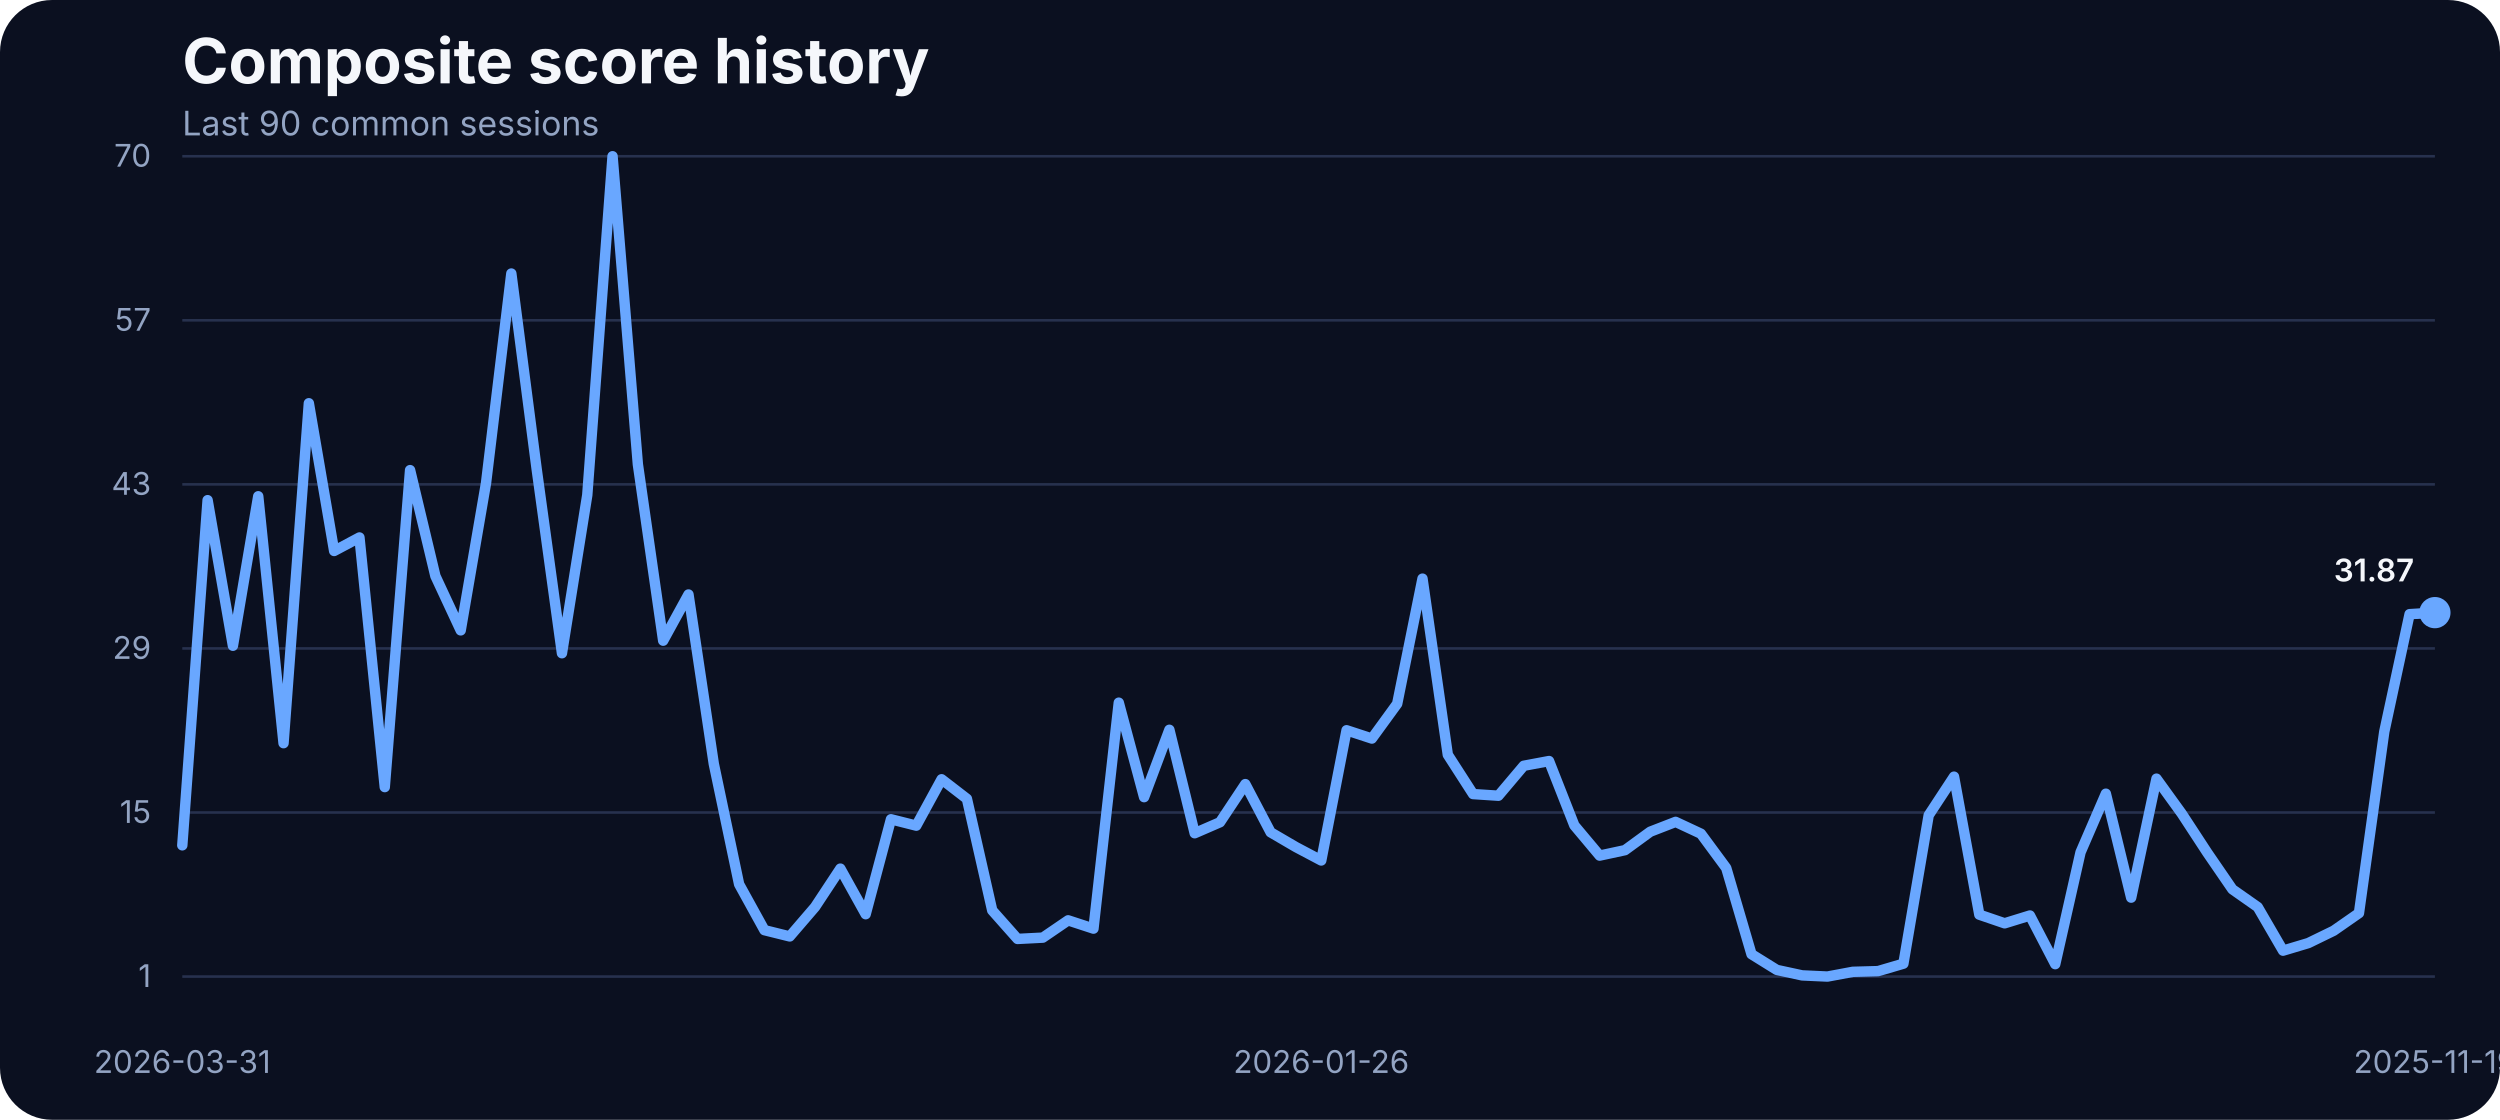
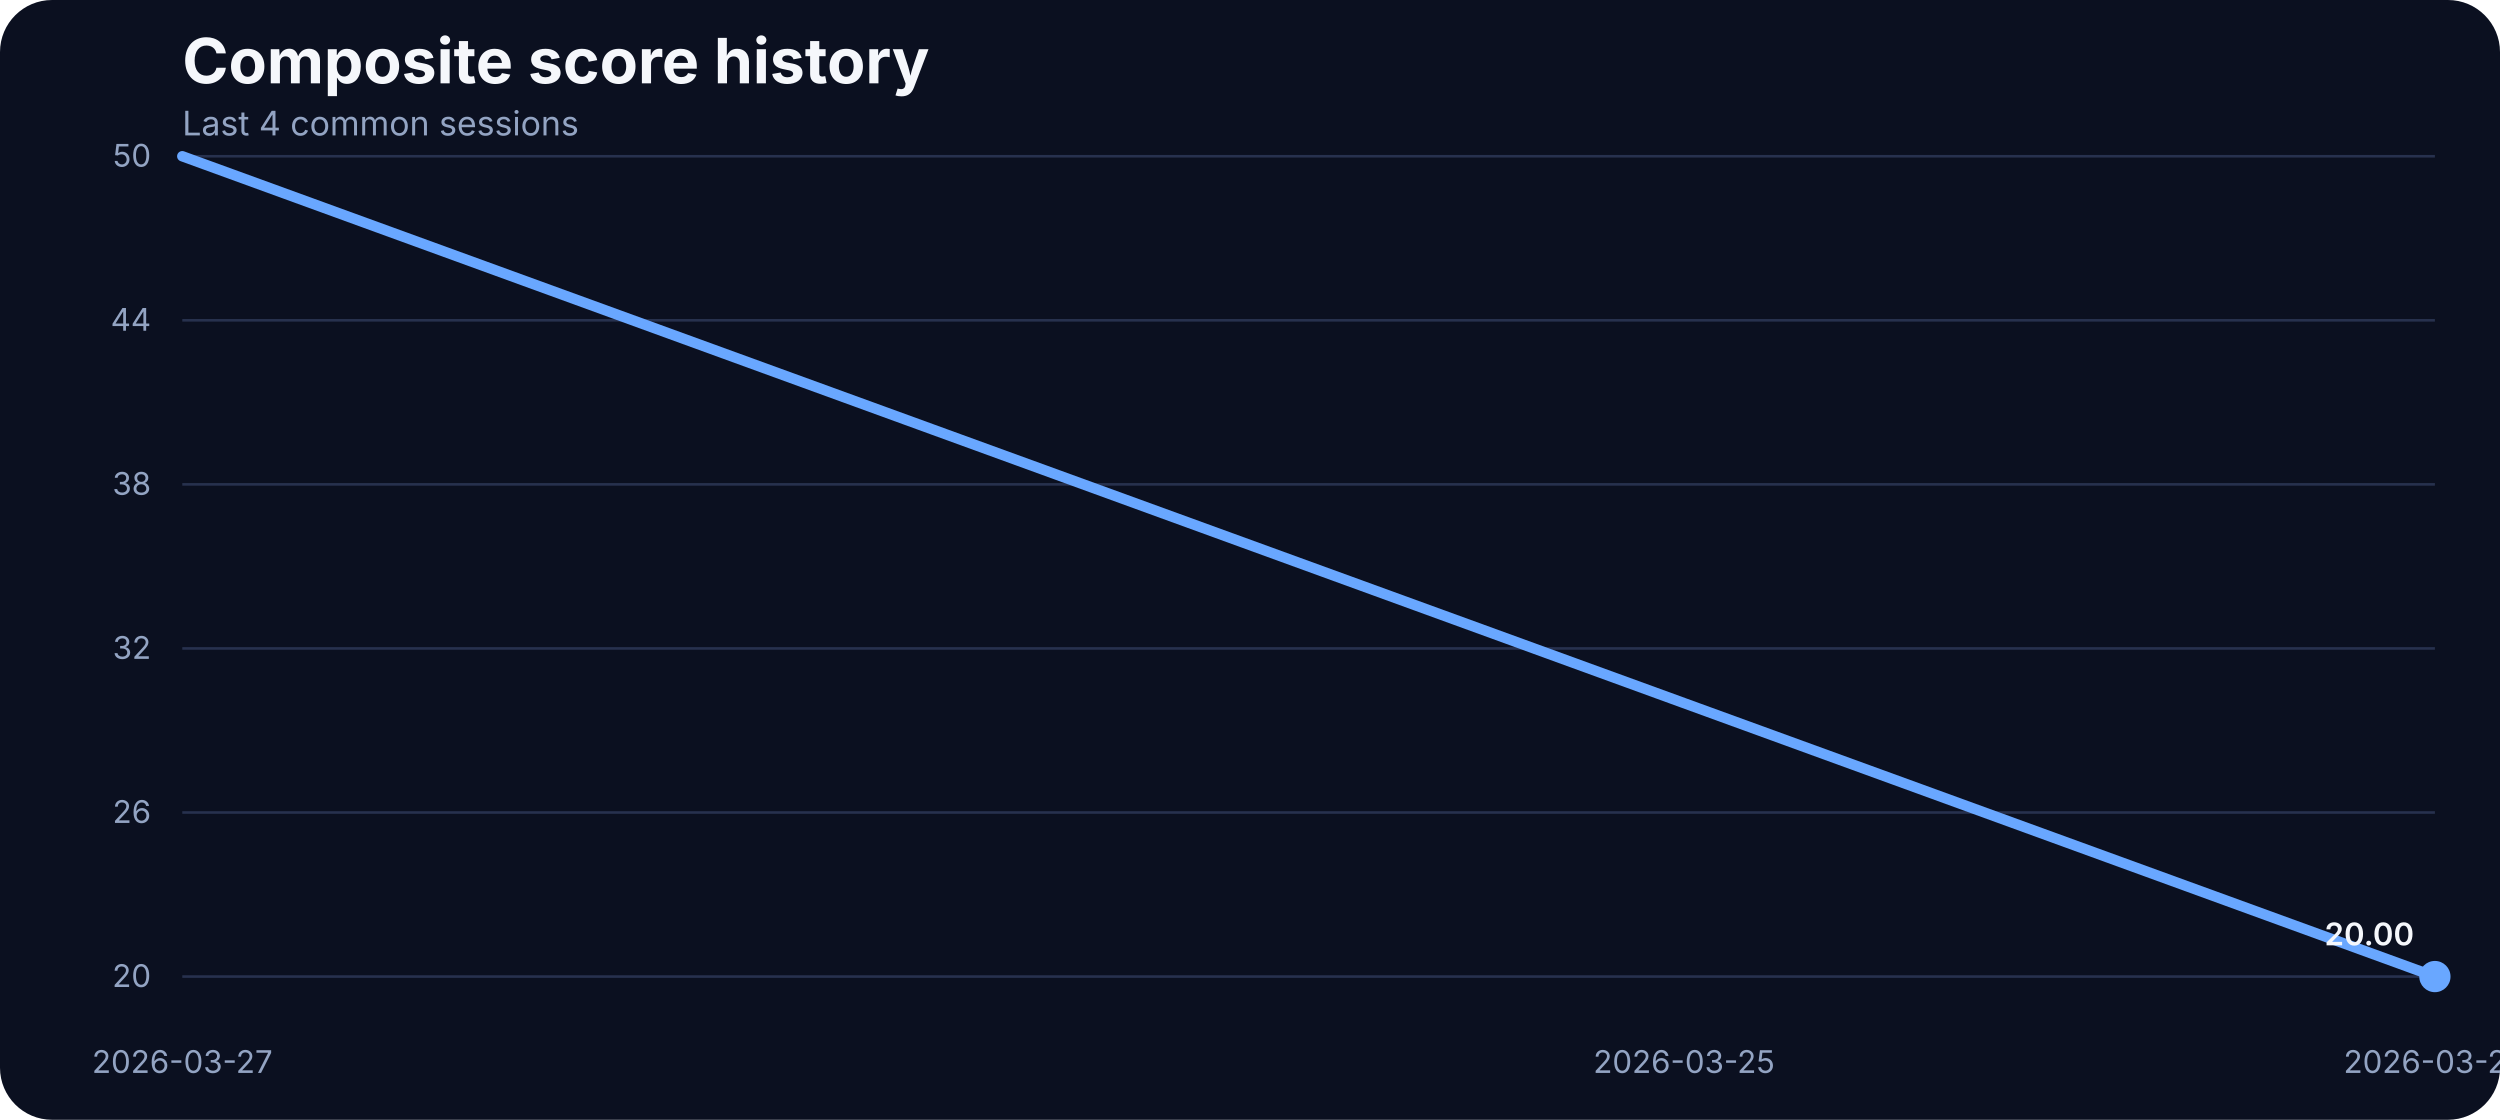
<svg xmlns="http://www.w3.org/2000/svg" width="960" height="430" viewBox="0 0 960 430" role="img" aria-label="Composite score history">
  <rect width="100%" height="100%" fill="#0b1020" rx="20" />
  <text x="70" y="32" fill="#f5f7fb" font-family="Inter, Arial, sans-serif" font-size="24" font-weight="700">Composite score history</text>
-   <text x="70" y="52" fill="#93a4c3" font-family="Inter, Arial, sans-serif" font-size="13">Last 90 common sessions</text>
+   <text x="70" y="52" fill="#93a4c3" font-family="Inter, Arial, sans-serif" font-size="13">Last 4 common sessions</text>
  <line x1="70" x2="935" y1="375.00" y2="375.00" stroke="#27314e" stroke-width="1" />
-   <text x="58" y="379.00" text-anchor="end" fill="#93a4c3" font-family="Inter, Arial, sans-serif" font-size="12">1</text>
+   <text x="58" y="379.00" text-anchor="end" fill="#93a4c3" font-family="Inter, Arial, sans-serif" font-size="12">20</text>
  <line x1="70" x2="935" y1="312.00" y2="312.00" stroke="#27314e" stroke-width="1" />
-   <text x="58" y="316.00" text-anchor="end" fill="#93a4c3" font-family="Inter, Arial, sans-serif" font-size="12">15</text>
+   <text x="58" y="316.00" text-anchor="end" fill="#93a4c3" font-family="Inter, Arial, sans-serif" font-size="12">26</text>
  <line x1="70" x2="935" y1="249.00" y2="249.00" stroke="#27314e" stroke-width="1" />
-   <text x="58" y="253.00" text-anchor="end" fill="#93a4c3" font-family="Inter, Arial, sans-serif" font-size="12">29</text>
+   <text x="58" y="253.00" text-anchor="end" fill="#93a4c3" font-family="Inter, Arial, sans-serif" font-size="12">32</text>
  <line x1="70" x2="935" y1="186.00" y2="186.00" stroke="#27314e" stroke-width="1" />
-   <text x="58" y="190.00" text-anchor="end" fill="#93a4c3" font-family="Inter, Arial, sans-serif" font-size="12">43</text>
+   <text x="58" y="190.00" text-anchor="end" fill="#93a4c3" font-family="Inter, Arial, sans-serif" font-size="12">38</text>
  <line x1="70" x2="935" y1="123.00" y2="123.00" stroke="#27314e" stroke-width="1" />
-   <text x="58" y="127.00" text-anchor="end" fill="#93a4c3" font-family="Inter, Arial, sans-serif" font-size="12">57</text>
+   <text x="58" y="127.00" text-anchor="end" fill="#93a4c3" font-family="Inter, Arial, sans-serif" font-size="12">44</text>
  <line x1="70" x2="935" y1="60.00" y2="60.00" stroke="#27314e" stroke-width="1" />
-   <text x="58" y="64.00" text-anchor="end" fill="#93a4c3" font-family="Inter, Arial, sans-serif" font-size="12">70</text>
-   <text x="70.00" y="412" text-anchor="middle" fill="#93a4c3" font-family="Inter, Arial, sans-serif" font-size="12">2026-03-31</text>
-   <text x="507.36" y="412" text-anchor="middle" fill="#93a4c3" font-family="Inter, Arial, sans-serif" font-size="12">2026-01-26</text>
-   <text x="935.00" y="412" text-anchor="middle" fill="#93a4c3" font-family="Inter, Arial, sans-serif" font-size="12">2025-11-19</text>
-   <path d="M 70.00 324.60 L 79.72 192.07 L 89.44 247.97 L 99.16 190.57 L 108.88 285.38 L 118.60 154.85 L 128.31 211.57 L 138.03 206.39 L 147.75 302.24 L 157.47 180.53 L 167.19 221.20 L 176.91 242.06 L 186.63 185.53 L 196.35 105.04 L 206.07 180.07 L 215.79 250.84 L 225.51 190.12 L 235.22 60.00 L 244.94 178.30 L 254.66 246.02 L 264.38 228.29 L 274.10 293.33 L 283.82 339.55 L 293.54 357.18 L 303.26 359.59 L 312.98 348.28 L 322.70 333.55 L 332.42 351.05 L 342.13 314.60 L 351.85 317.05 L 361.57 299.24 L 371.29 306.74 L 381.01 349.59 L 390.73 360.55 L 400.45 360.05 L 410.17 353.41 L 419.89 356.59 L 429.61 269.83 L 439.33 306.10 L 449.04 280.24 L 458.76 319.96 L 468.48 315.74 L 478.20 301.10 L 487.92 319.60 L 497.64 325.28 L 507.36 330.42 L 517.08 280.42 L 526.80 283.60 L 536.52 270.24 L 546.24 222.20 L 555.96 289.83 L 565.67 304.92 L 575.39 305.56 L 585.11 294.06 L 594.83 292.24 L 604.55 316.96 L 614.27 328.55 L 623.99 326.46 L 633.71 319.37 L 643.43 315.60 L 653.15 320.14 L 662.87 333.32 L 672.58 366.41 L 682.30 372.45 L 692.02 374.55 L 701.74 375.00 L 711.46 373.18 L 721.18 372.91 L 730.90 370.05 L 740.62 313.05 L 750.34 298.24 L 760.06 351.23 L 769.78 354.55 L 779.49 351.55 L 789.21 370.23 L 798.93 327.28 L 808.65 304.78 L 818.37 344.69 L 828.09 299.01 L 837.81 312.46 L 847.53 327.33 L 857.25 341.50 L 866.97 348.32 L 876.69 365.05 L 886.40 362.14 L 896.12 357.41 L 905.84 350.64 L 915.56 280.97 L 925.28 235.84 L 935.00 235.25" fill="none" stroke="#69a7ff" stroke-width="4" stroke-linecap="round" stroke-linejoin="round" />
-   <circle cx="935.00" cy="235.25" r="6" fill="#69a7ff" />
-   <text x="927.00" y="223.25" text-anchor="end" fill="#f5f7fb" font-family="Inter, Arial, sans-serif" font-size="12" font-weight="600">31.87</text>
+   <text x="58" y="64.00" text-anchor="end" fill="#93a4c3" font-family="Inter, Arial, sans-serif" font-size="12">50</text>
+   <text x="70.00" y="412" text-anchor="middle" fill="#93a4c3" font-family="Inter, Arial, sans-serif" font-size="12">2026-03-27</text>
+   <text x="646.67" y="412" text-anchor="middle" fill="#93a4c3" font-family="Inter, Arial, sans-serif" font-size="12">2026-03-25</text>
+   <text x="935.00" y="412" text-anchor="middle" fill="#93a4c3" font-family="Inter, Arial, sans-serif" font-size="12">2026-03-24</text>
+   <path d="M 70.00 60.00 L 358.33 165.00 L 646.67 270.00 L 935.00 375.00" fill="none" stroke="#69a7ff" stroke-width="4" stroke-linecap="round" stroke-linejoin="round" />
+   <circle cx="935.00" cy="375.00" r="6" fill="#69a7ff" />
+   <text x="927.00" y="363.00" text-anchor="end" fill="#f5f7fb" font-family="Inter, Arial, sans-serif" font-size="12" font-weight="600">20.00</text>
</svg>
